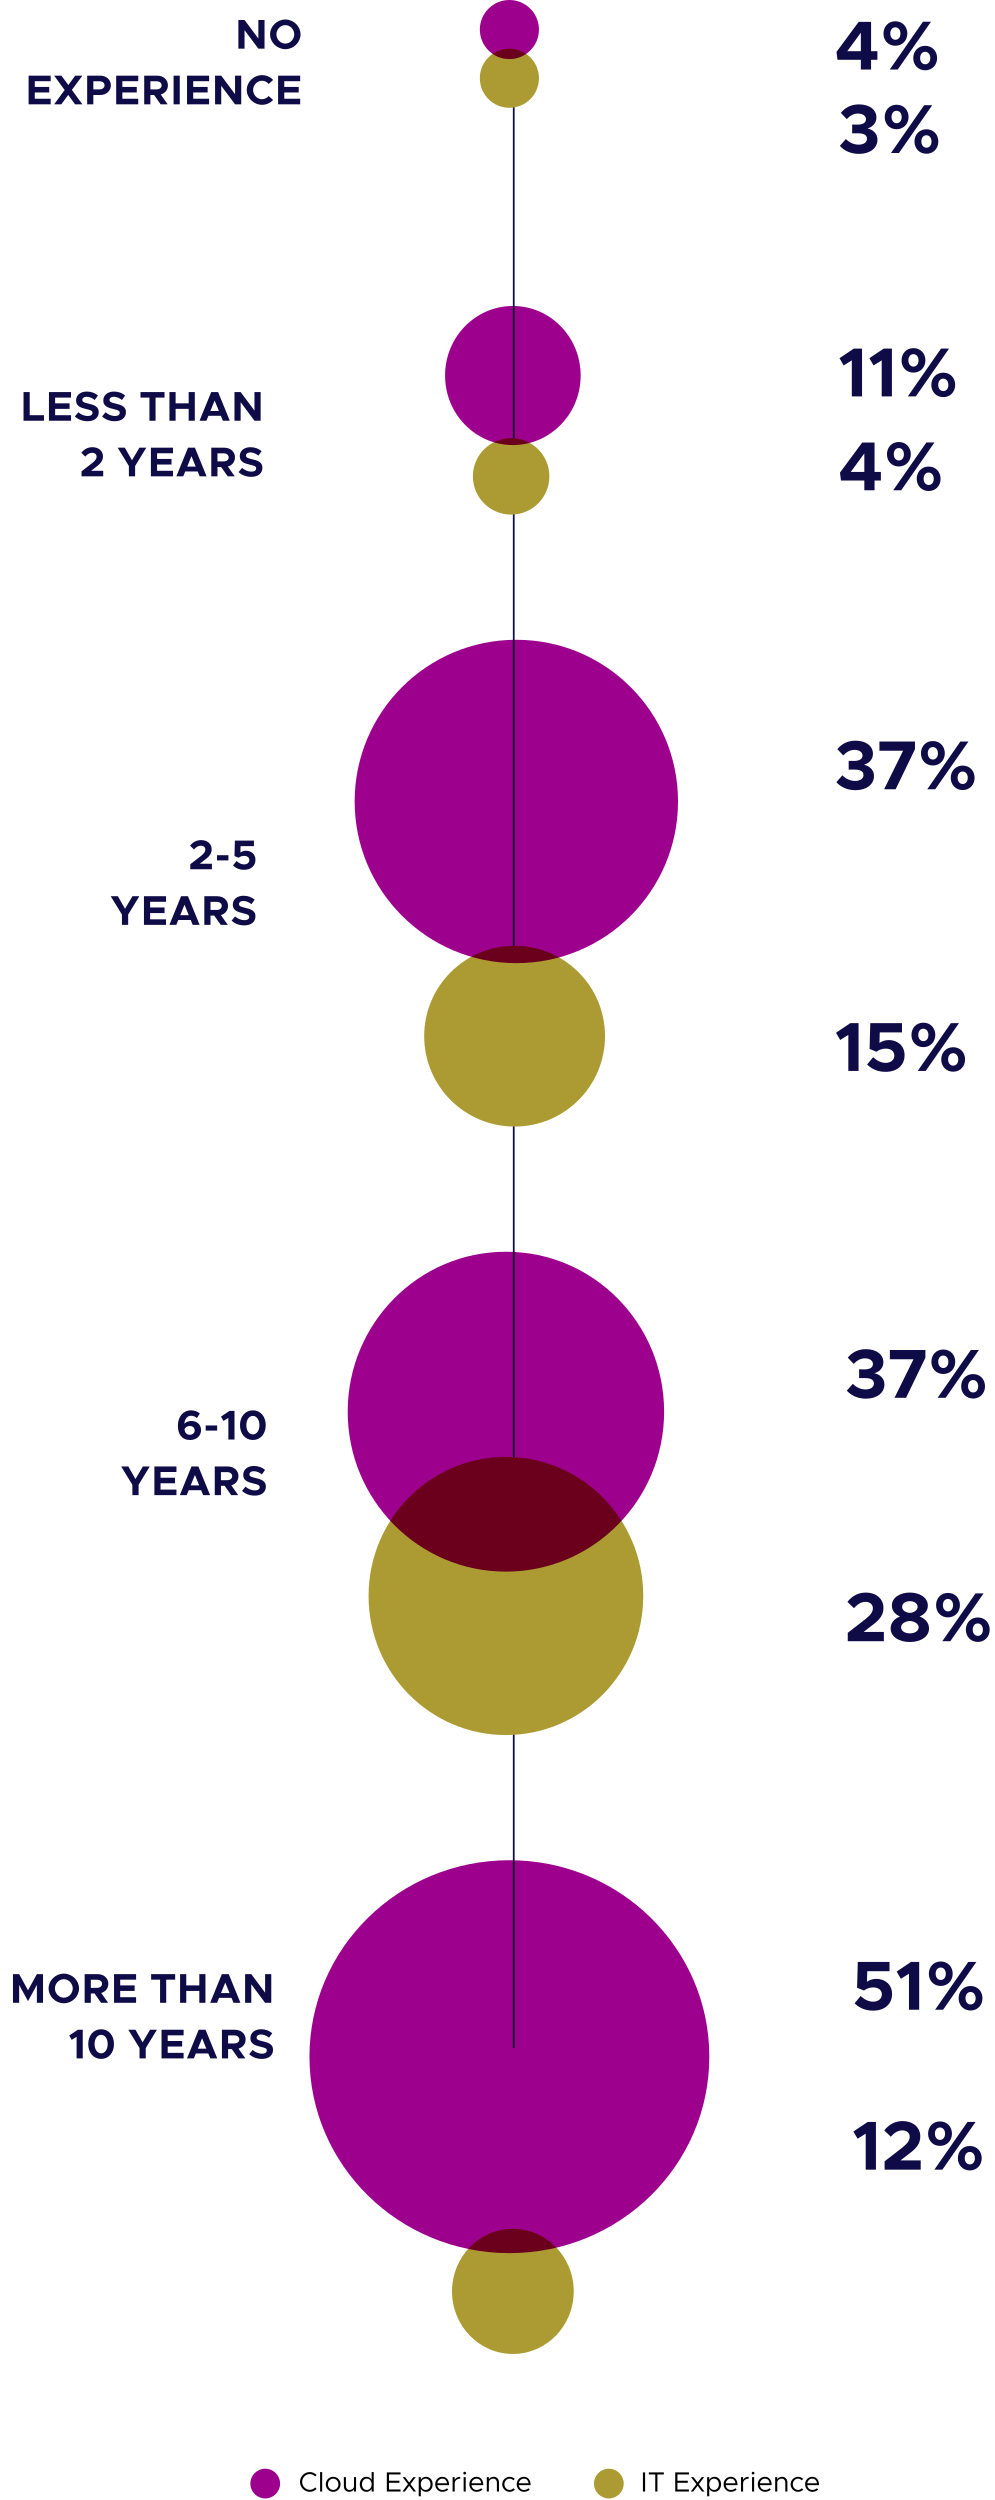
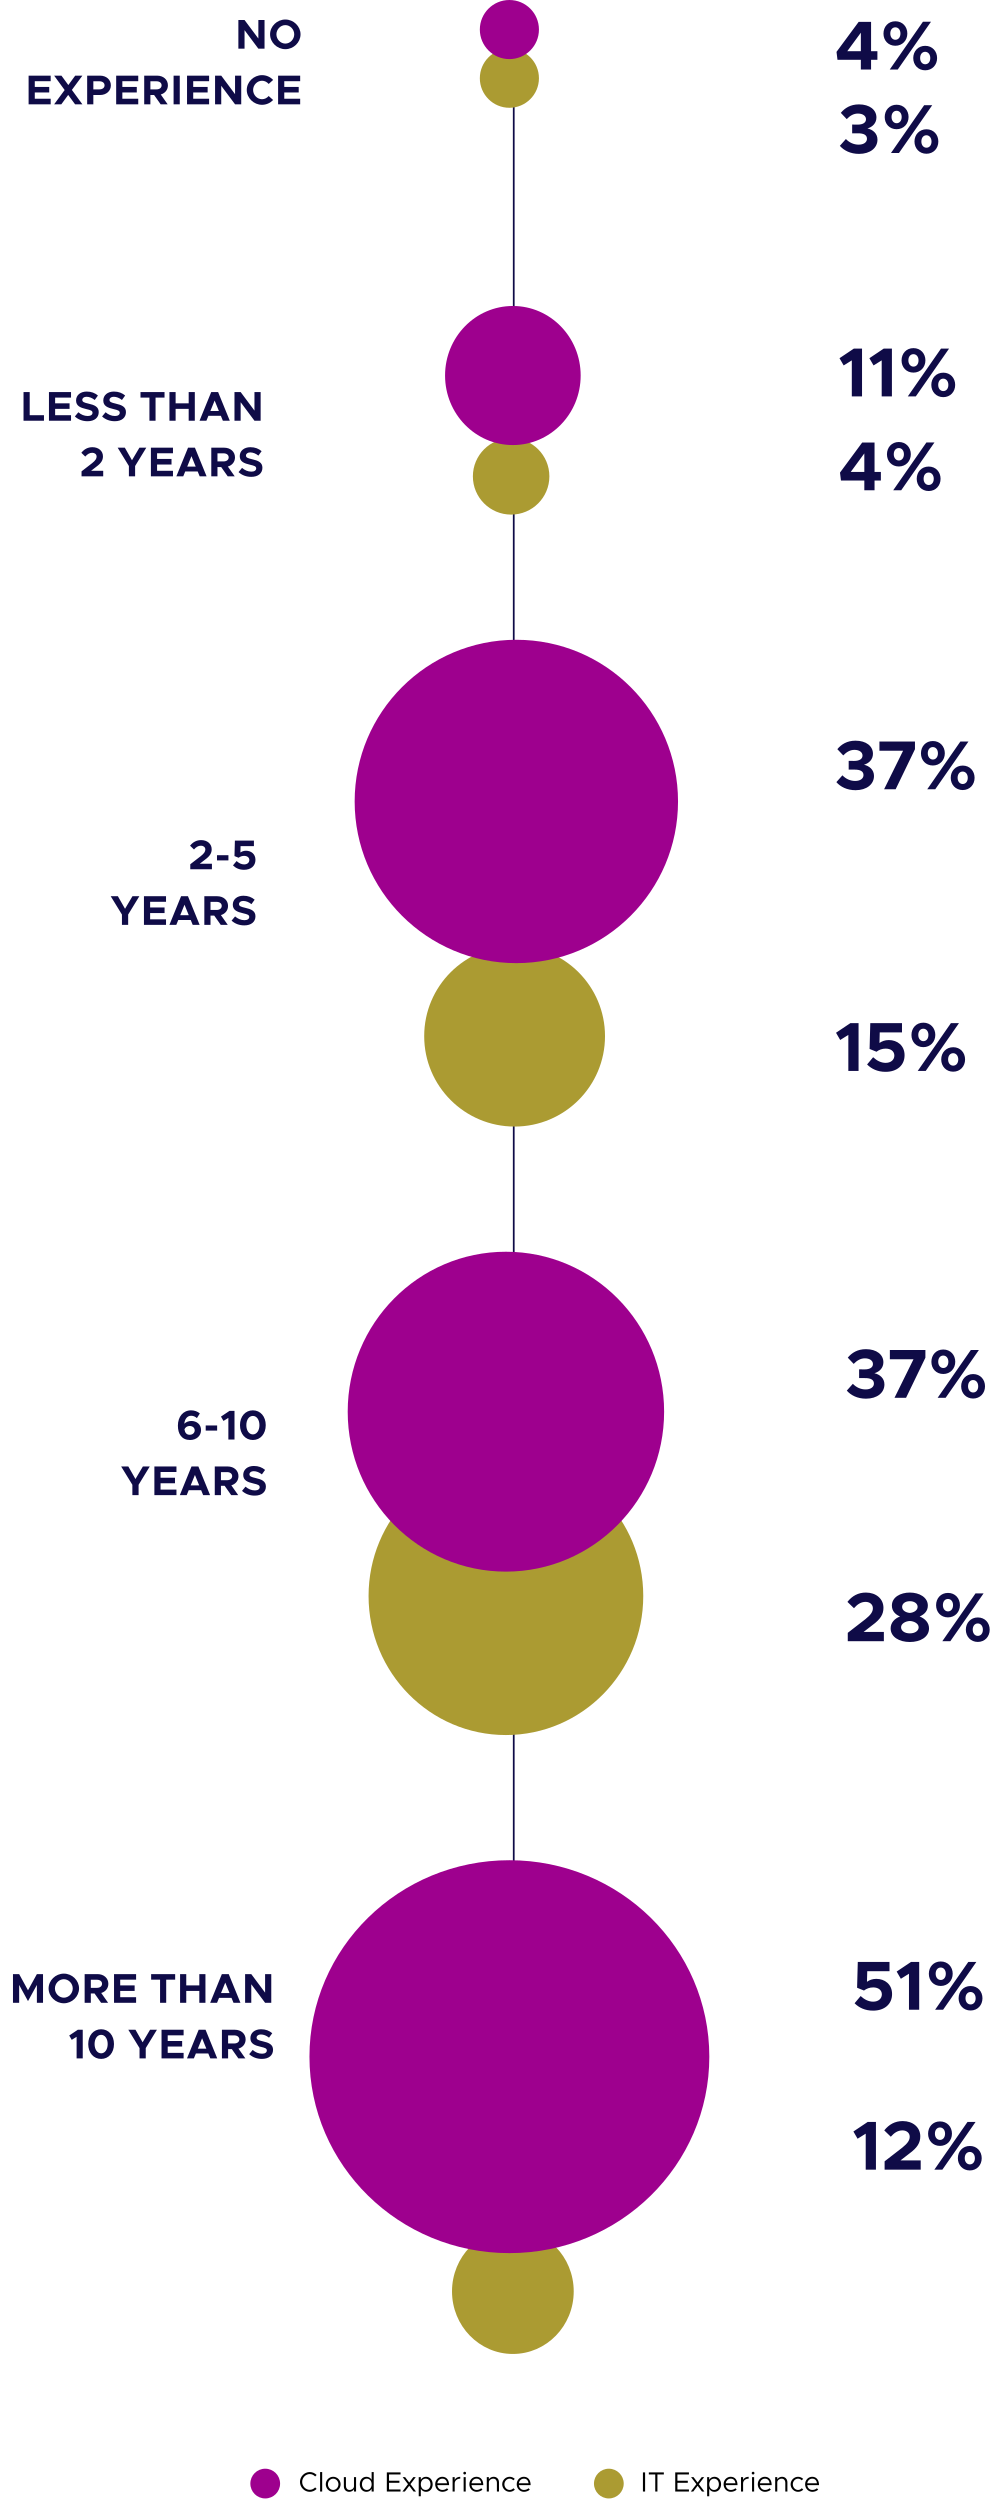
<svg xmlns="http://www.w3.org/2000/svg" width="286" height="719" viewBox="0 0 286 719" fill="none">
  <path d="M147.75 589L147.75 29" stroke="#0F0B47" stroke-width="0.5" />
  <path d="M89.088 716.651C87.568 716.651 86.272 715.347 86.272 713.803C86.272 712.259 87.568 710.963 89.088 710.963C89.848 710.963 90.552 711.283 91.064 711.803L90.64 712.235C90.24 711.811 89.688 711.539 89.088 711.539C87.904 711.539 86.904 712.579 86.904 713.803C86.904 715.035 87.904 716.075 89.088 716.075C89.688 716.075 90.24 715.803 90.64 715.379L91.064 715.811C90.552 716.323 89.848 716.651 89.088 716.651ZM92.059 716.555V710.963H92.659V716.555H92.059ZM95.828 716.651C94.651 716.651 93.692 715.675 93.692 714.483C93.692 713.291 94.651 712.323 95.828 712.323C96.996 712.323 97.956 713.291 97.956 714.483C97.956 715.675 96.996 716.651 95.828 716.651ZM95.828 716.115C96.651 716.115 97.332 715.379 97.332 714.483C97.332 713.587 96.651 712.859 95.828 712.859C94.996 712.859 94.316 713.587 94.316 714.483C94.316 715.379 94.996 716.115 95.828 716.115ZM101.805 712.419H102.405V716.555H101.805V715.899C101.565 716.339 101.037 716.651 100.445 716.651C99.525 716.651 98.893 716.003 98.893 715.051V712.419H99.493V714.971C99.493 715.651 99.917 716.115 100.525 716.115C101.229 716.115 101.805 715.635 101.805 715.051V712.419ZM106.882 710.963H107.482V716.555H106.882V715.779C106.57 716.323 106.042 716.651 105.378 716.651C104.29 716.651 103.474 715.755 103.474 714.483C103.474 713.219 104.29 712.323 105.378 712.323C106.042 712.323 106.57 712.651 106.882 713.195V710.963ZM105.49 716.115C106.306 716.115 106.882 715.435 106.882 714.483C106.882 713.531 106.306 712.859 105.49 712.859C104.682 712.859 104.106 713.531 104.106 714.483C104.106 715.435 104.682 716.115 105.49 716.115ZM115.195 711.651H111.883V713.459H114.867V714.051H111.883V715.963H115.195V716.555H111.251V711.059H115.195V711.651ZM119.637 716.555H118.933L117.693 714.907L116.445 716.555H115.741L117.341 714.443L115.805 712.419H116.509L117.693 713.979L118.869 712.419H119.573L118.045 714.443L119.637 716.555ZM122.53 712.323C123.618 712.323 124.434 713.219 124.434 714.483C124.434 715.755 123.618 716.651 122.53 716.651C121.866 716.651 121.338 716.323 121.026 715.779V717.931H120.426V712.419H121.026V713.195C121.338 712.651 121.866 712.323 122.53 712.323ZM122.418 716.115C123.226 716.115 123.802 715.435 123.802 714.483C123.802 713.531 123.226 712.859 122.418 712.859C121.602 712.859 121.026 713.531 121.026 714.483C121.026 715.435 121.602 716.115 122.418 716.115ZM127.249 716.115C127.737 716.115 128.297 715.899 128.553 715.619L128.921 716.011C128.561 716.403 127.833 716.651 127.257 716.651C126.153 716.651 125.161 715.747 125.161 714.475C125.161 713.243 126.089 712.323 127.201 712.323C128.449 712.323 129.161 713.267 129.161 714.715H125.777C125.865 715.523 126.433 716.115 127.249 716.115ZM127.225 712.859C126.489 712.859 125.897 713.379 125.785 714.179H128.569C128.489 713.435 128.049 712.859 127.225 712.859ZM130.769 713.227C131.017 712.675 131.609 712.323 132.369 712.323V712.859C131.433 712.859 130.769 713.435 130.769 714.243V716.555H130.169V712.419H130.769V713.227ZM133.645 711.667C133.421 711.667 133.245 711.483 133.245 711.267C133.245 711.059 133.421 710.875 133.645 710.875C133.861 710.875 134.037 711.059 134.037 711.267C134.037 711.483 133.861 711.667 133.645 711.667ZM133.341 716.555V712.419H133.941V716.555H133.341ZM137.077 716.115C137.565 716.115 138.125 715.899 138.381 715.619L138.749 716.011C138.389 716.403 137.661 716.651 137.085 716.651C135.981 716.651 134.989 715.747 134.989 714.475C134.989 713.243 135.917 712.323 137.029 712.323C138.277 712.323 138.989 713.267 138.989 714.715H135.605C135.693 715.523 136.261 716.115 137.077 716.115ZM137.053 712.859C136.317 712.859 135.725 713.379 135.613 714.179H138.397C138.317 713.435 137.877 712.859 137.053 712.859ZM141.957 712.323C142.877 712.323 143.509 712.971 143.509 713.923V716.555H142.909V714.003C142.909 713.323 142.485 712.859 141.877 712.859C141.173 712.859 140.597 713.339 140.597 713.923V716.555H139.997V712.419H140.597V713.075C140.837 712.635 141.365 712.323 141.957 712.323ZM146.577 716.651C145.417 716.651 144.433 715.659 144.433 714.483C144.433 713.307 145.417 712.323 146.577 712.323C147.137 712.323 147.657 712.555 148.049 712.931L147.633 713.339C147.361 713.043 146.985 712.859 146.577 712.859C145.753 712.859 145.065 713.603 145.065 714.483C145.065 715.371 145.753 716.115 146.577 716.115C146.993 716.115 147.377 715.923 147.657 715.611L148.073 716.019C147.681 716.411 147.153 716.651 146.577 716.651ZM150.694 716.115C151.182 716.115 151.742 715.899 151.998 715.619L152.366 716.011C152.006 716.403 151.278 716.651 150.702 716.651C149.598 716.651 148.606 715.747 148.606 714.475C148.606 713.243 149.534 712.323 150.646 712.323C151.894 712.323 152.606 713.267 152.606 714.715H149.222C149.31 715.523 149.878 716.115 150.694 716.115ZM150.67 712.859C149.934 712.859 149.342 713.379 149.23 714.179H152.014C151.934 713.435 151.494 712.859 150.67 712.859Z" fill="black" />
  <circle cx="76.277" cy="714.277" r="4.277" fill="#9E008E" />
  <path d="M184.907 716.555V711.059H185.531V716.555H184.907ZM188.45 716.555V711.651H186.602V711.059H190.922V711.651H189.074V716.555H188.45ZM198.14 711.651H194.828V713.459H197.812V714.051H194.828V715.963H198.14V716.555H194.196V711.059H198.14V711.651ZM202.582 716.555H201.878L200.638 714.907L199.39 716.555H198.686L200.286 714.443L198.75 712.419H199.454L200.638 713.979L201.814 712.419H202.518L200.99 714.443L202.582 716.555ZM205.476 712.323C206.564 712.323 207.38 713.219 207.38 714.483C207.38 715.755 206.564 716.651 205.476 716.651C204.812 716.651 204.284 716.323 203.972 715.779V717.931H203.372V712.419H203.972V713.195C204.284 712.651 204.812 712.323 205.476 712.323ZM205.364 716.115C206.172 716.115 206.748 715.435 206.748 714.483C206.748 713.531 206.172 712.859 205.364 712.859C204.548 712.859 203.972 713.531 203.972 714.483C203.972 715.435 204.548 716.115 205.364 716.115ZM210.194 716.115C210.682 716.115 211.242 715.899 211.498 715.619L211.866 716.011C211.506 716.403 210.778 716.651 210.202 716.651C209.098 716.651 208.106 715.747 208.106 714.475C208.106 713.243 209.034 712.323 210.146 712.323C211.394 712.323 212.106 713.267 212.106 714.715H208.722C208.81 715.523 209.378 716.115 210.194 716.115ZM210.17 712.859C209.434 712.859 208.842 713.379 208.73 714.179H211.514C211.434 713.435 210.994 712.859 210.17 712.859ZM213.714 713.227C213.962 712.675 214.554 712.323 215.314 712.323V712.859C214.378 712.859 213.714 713.435 213.714 714.243V716.555H213.114V712.419H213.714V713.227ZM216.59 711.667C216.366 711.667 216.19 711.483 216.19 711.267C216.19 711.059 216.366 710.875 216.59 710.875C216.806 710.875 216.982 711.059 216.982 711.267C216.982 711.483 216.806 711.667 216.59 711.667ZM216.286 716.555V712.419H216.886V716.555H216.286ZM220.022 716.115C220.51 716.115 221.07 715.899 221.326 715.619L221.694 716.011C221.334 716.403 220.606 716.651 220.03 716.651C218.926 716.651 217.934 715.747 217.934 714.475C217.934 713.243 218.862 712.323 219.974 712.323C221.222 712.323 221.934 713.267 221.934 714.715H218.55C218.638 715.523 219.206 716.115 220.022 716.115ZM219.998 712.859C219.262 712.859 218.67 713.379 218.558 714.179H221.342C221.262 713.435 220.822 712.859 219.998 712.859ZM224.902 712.323C225.822 712.323 226.454 712.971 226.454 713.923V716.555H225.854V714.003C225.854 713.323 225.43 712.859 224.822 712.859C224.118 712.859 223.542 713.339 223.542 713.923V716.555H222.942V712.419H223.542V713.075C223.782 712.635 224.31 712.323 224.902 712.323ZM229.523 716.651C228.363 716.651 227.379 715.659 227.379 714.483C227.379 713.307 228.363 712.323 229.523 712.323C230.083 712.323 230.603 712.555 230.995 712.931L230.579 713.339C230.307 713.043 229.931 712.859 229.523 712.859C228.699 712.859 228.011 713.603 228.011 714.483C228.011 715.371 228.699 716.115 229.523 716.115C229.939 716.115 230.323 715.923 230.603 715.611L231.019 716.019C230.627 716.411 230.099 716.651 229.523 716.651ZM233.639 716.115C234.127 716.115 234.687 715.899 234.943 715.619L235.311 716.011C234.951 716.403 234.223 716.651 233.647 716.651C232.543 716.651 231.551 715.747 231.551 714.475C231.551 713.243 232.479 712.323 233.591 712.323C234.839 712.323 235.551 713.267 235.551 714.715H232.167C232.255 715.523 232.823 716.115 233.639 716.115ZM233.615 712.859C232.879 712.859 232.287 713.379 232.175 714.179H234.959C234.879 713.435 234.439 712.859 233.615 712.859Z" fill="black" />
  <circle cx="175.102" cy="714.277" r="4.277" fill="#AB9B32" />
  <path d="M8.543 119.404V112.756H6.767V121H12.647V119.404H8.543ZM20.427 114.352V112.756H14.079V121H20.427V119.404H15.855V117.592H20.007V115.996H15.855V114.352H20.427ZM25.19 121.144C27.194 121.144 28.394 120.1 28.394 118.528C28.394 117.004 27.218 116.476 25.442 116.08C24.17 115.792 23.666 115.6 23.666 115C23.666 114.508 24.134 114.112 24.878 114.112C25.67 114.112 26.498 114.436 27.242 115.036L28.166 113.752C27.314 113.032 26.282 112.612 24.938 112.612C23.126 112.612 21.878 113.656 21.878 115.18C21.878 116.776 23.126 117.268 24.866 117.664C26.126 117.952 26.606 118.132 26.606 118.72C26.606 119.236 26.15 119.644 25.25 119.644C24.206 119.644 23.318 119.236 22.538 118.564L21.53 119.776C22.49 120.664 23.75 121.144 25.19 121.144ZM33.018 121.144C35.022 121.144 36.222 120.1 36.222 118.528C36.222 117.004 35.046 116.476 33.27 116.08C31.998 115.792 31.494 115.6 31.494 115C31.494 114.508 31.962 114.112 32.706 114.112C33.498 114.112 34.326 114.436 35.07 115.036L35.994 113.752C35.142 113.032 34.11 112.612 32.766 112.612C30.954 112.612 29.706 113.656 29.706 115.18C29.706 116.776 30.954 117.268 32.694 117.664C33.954 117.952 34.434 118.132 34.434 118.72C34.434 119.236 33.978 119.644 33.078 119.644C32.034 119.644 31.146 119.236 30.366 118.564L29.358 119.776C30.318 120.664 31.578 121.144 33.018 121.144ZM42.975 121H44.739V114.352H47.319V112.756H40.407V114.352H42.975V121ZM54.264 112.756V115.996H50.508V112.756H48.731V121H50.508V117.592H54.264V121H56.028V112.756H54.264ZM64.094 121H66.086L62.726 112.756H60.746L57.386 121H59.366L59.942 119.584H63.518L64.094 121ZM60.506 118.204L61.73 115.192L62.954 118.204H60.506ZM67.435 121H69.211V115.672L73.183 121H74.959V112.756H73.183V118.084L69.211 112.756H67.435V121ZM23.453 137H29.681V135.404H26.189L27.689 134.24C29.129 133.196 29.609 132.344 29.609 131.24C29.609 129.692 28.337 128.612 26.585 128.612C25.253 128.612 24.209 129.188 23.393 130.22L24.521 131.312C25.121 130.628 25.733 130.22 26.537 130.22C27.209 130.22 27.785 130.628 27.785 131.312C27.785 131.888 27.473 132.428 26.489 133.208L23.453 135.56V137ZM37.07 137H38.858V134.024L42.074 128.756H40.094L37.958 132.368L35.906 128.756H33.842L37.07 134.024V137ZM49.748 130.352V128.756H43.4V137H49.748V135.404H45.175V133.592H49.328V131.996H45.175V130.352H49.748ZM57.426 137H59.418L56.058 128.756H54.078L50.718 137H52.698L53.274 135.584H56.85L57.426 137ZM53.838 134.204L55.062 131.192L56.286 134.204H53.838ZM67.583 131.54C67.583 129.908 66.275 128.756 64.475 128.756H60.767V137H62.543V134.324H63.611L65.495 137H67.511L65.531 134.18C66.767 133.82 67.583 132.836 67.583 131.54ZM62.543 130.376H64.295C65.171 130.376 65.771 130.832 65.771 131.54C65.771 132.248 65.171 132.704 64.295 132.704H62.543V130.376ZM72.264 137.144C74.268 137.144 75.468 136.1 75.468 134.528C75.468 133.004 74.292 132.476 72.516 132.08C71.244 131.792 70.74 131.6 70.74 131C70.74 130.508 71.208 130.112 71.952 130.112C72.744 130.112 73.572 130.436 74.316 131.036L75.24 129.752C74.388 129.032 73.356 128.612 72.012 128.612C70.2 128.612 68.952 129.656 68.952 131.18C68.952 132.776 70.2 133.268 71.94 133.664C73.2 133.952 73.68 134.132 73.68 134.72C73.68 135.236 73.224 135.644 72.324 135.644C71.28 135.644 70.392 135.236 69.612 134.564L68.604 135.776C69.564 136.664 70.824 137.144 72.264 137.144Z" fill="#0F0B47" />
  <ellipse cx="147" cy="137" rx="11" ry="11" transform="rotate(90 147 137)" fill="#AB9B32" />
-   <ellipse cx="147.5" cy="108" rx="20" ry="19.5" transform="rotate(90 147.5 108)" fill="#9E008E" style="mix-blend-mode:multiply" />
+   <ellipse cx="147.5" cy="108" rx="20" ry="19.5" transform="rotate(90 147.5 108)" fill="#9E008E" />
  <path d="M244.98 114V103.64L242.64 105.1L241.44 103.02L245.56 100.26H247.92V114H244.98ZM253.574 114V103.64L251.234 105.1L250.034 103.02L254.154 100.26H256.514V114H253.574ZM262.708 107.16C260.648 107.16 259.288 105.62 259.288 103.66C259.288 101.68 260.648 100.12 262.708 100.12C264.788 100.12 266.148 101.7 266.148 103.64C266.148 105.62 264.728 107.16 262.708 107.16ZM261.088 114L270.628 100.26H272.948L263.388 114H261.088ZM262.708 105.44C263.548 105.44 264.168 104.74 264.168 103.64C264.168 102.58 263.548 101.86 262.708 101.86C261.848 101.86 261.248 102.56 261.248 103.64C261.248 104.72 261.888 105.44 262.708 105.44ZM271.288 114.22C269.248 114.22 267.848 112.66 267.848 110.7C267.848 108.74 269.248 107.18 271.288 107.18C273.368 107.18 274.708 108.76 274.708 110.7C274.708 112.68 273.308 114.22 271.288 114.22ZM271.288 112.48C272.148 112.48 272.748 111.78 272.748 110.7C272.748 109.62 272.108 108.9 271.288 108.9C270.428 108.9 269.828 109.6 269.828 110.7C269.828 111.76 270.448 112.48 271.288 112.48Z" fill="#0F0B47" />
  <path d="M248.58 141V138.2H241.86L241.58 135.92L247.96 127.28H251.52V135.72H253.34V138.2H251.52V141H248.58ZM244.68 135.72H248.58V130.4L244.68 135.72ZM258.508 134.16C256.448 134.16 255.088 132.62 255.088 130.66C255.088 128.68 256.448 127.12 258.508 127.12C260.588 127.12 261.948 128.7 261.948 130.64C261.948 132.62 260.528 134.16 258.508 134.16ZM256.888 141L266.428 127.26H268.748L259.188 141H256.888ZM258.508 132.44C259.348 132.44 259.968 131.74 259.968 130.64C259.968 129.58 259.348 128.86 258.508 128.86C257.648 128.86 257.048 129.56 257.048 130.64C257.048 131.72 257.688 132.44 258.508 132.44ZM267.088 141.22C265.048 141.22 263.648 139.66 263.648 137.7C263.648 135.74 265.048 134.18 267.088 134.18C269.168 134.18 270.508 135.76 270.508 137.7C270.508 139.68 269.108 141.22 267.088 141.22ZM267.088 139.48C267.948 139.48 268.548 138.78 268.548 137.7C268.548 136.62 267.908 135.9 267.088 135.9C266.228 135.9 265.628 136.6 265.628 137.7C265.628 138.76 266.248 139.48 267.088 139.48Z" fill="#0F0B47" />
  <path d="M68.556 14V5.756H70.332L74.304 11.084V5.756H76.08V14H74.304L70.332 8.672V14H68.556ZM82.065 14.144C79.689 14.144 77.673 12.188 77.673 9.872C77.673 7.556 79.689 5.612 82.065 5.612C84.441 5.612 86.433 7.556 86.433 9.872C86.433 12.188 84.441 14.144 82.065 14.144ZM82.065 12.536C83.445 12.536 84.621 11.312 84.621 9.872C84.621 8.444 83.445 7.22 82.065 7.22C80.673 7.22 79.497 8.444 79.497 9.872C79.497 11.312 80.673 12.536 82.065 12.536ZM14.576 23.352H10.004V24.996H14.156V26.592H10.004V28.404H14.576V30H8.228V21.756H14.576V23.352ZM23.694 21.756L20.67 25.86L23.694 30H21.594L19.614 27.3L17.634 30H15.57L18.594 25.896L15.57 21.756H17.67L19.65 24.456L21.63 21.756H23.694ZM25.067 30V21.756H28.775C30.575 21.756 31.883 22.908 31.883 24.54C31.883 26.172 30.575 27.324 28.775 27.324H26.843V30H25.067ZM26.843 25.704H28.595C29.471 25.704 30.071 25.248 30.071 24.54C30.071 23.832 29.471 23.376 28.595 23.376H26.843V25.704ZM39.759 23.352H35.187V24.996H39.339V26.592H35.187V28.404H39.759V30H33.411V21.756H39.759V23.352ZM48.29 24.54C48.29 25.836 47.474 26.82 46.238 27.18L48.218 30H46.202L44.318 27.324H43.25V30H41.474V21.756H45.182C46.982 21.756 48.29 22.908 48.29 24.54ZM43.25 23.376V25.704H45.002C45.878 25.704 46.478 25.248 46.478 24.54C46.478 23.832 45.878 23.376 45.002 23.376H43.25ZM49.923 30V21.756H51.699V30H49.923ZM60.138 23.352H55.566V24.996H59.718V26.592H55.566V28.404H60.138V30H53.79V21.756H60.138V23.352ZM61.853 30V21.756H63.629L67.601 27.084V21.756H69.377V30H67.601L63.629 24.672V30H61.853ZM75.362 30.144C72.986 30.144 70.97 28.188 70.97 25.872C70.97 23.556 72.986 21.612 75.362 21.612C76.61 21.612 77.75 22.14 78.554 22.992L77.27 24.144C76.802 23.592 76.106 23.22 75.362 23.22C73.97 23.22 72.794 24.444 72.794 25.872C72.794 27.312 73.97 28.536 75.362 28.536C76.118 28.536 76.802 28.164 77.27 27.612L78.554 28.764C77.75 29.604 76.61 30.144 75.362 30.144ZM86.329 23.352H81.757V24.996H85.909V26.592H81.757V28.404H86.329V30H79.981V21.756H86.329V23.352Z" fill="#0F0B47" />
  <circle cx="146.5" cy="22.5" r="8.5" transform="rotate(90 146.5 22.5)" fill="#AB9B32" />
-   <ellipse cx="146.5" cy="8.5" rx="8.5" ry="8.5" transform="rotate(90 146.5 8.5)" fill="#9E008E" style="mix-blend-mode:multiply" />
+   <ellipse cx="146.5" cy="8.5" rx="8.5" ry="8.5" transform="rotate(90 146.5 8.5)" fill="#9E008E" />
  <path d="M247.58 20V17.2H240.86L240.58 14.92L246.96 6.28H250.52V14.72H252.34V17.2H250.52V20H247.58ZM243.68 14.72H247.58V9.4L243.68 14.72ZM257.508 13.16C255.448 13.16 254.088 11.62 254.088 9.66C254.088 7.68 255.448 6.12 257.508 6.12C259.588 6.12 260.948 7.7 260.948 9.64C260.948 11.62 259.528 13.16 257.508 13.16ZM255.888 20L265.428 6.26H267.748L258.188 20H255.888ZM257.508 11.44C258.348 11.44 258.968 10.74 258.968 9.64C258.968 8.58 258.348 7.86 257.508 7.86C256.648 7.86 256.048 8.56 256.048 9.64C256.048 10.72 256.688 11.44 257.508 11.44ZM266.088 20.22C264.048 20.22 262.648 18.66 262.648 16.7C262.648 14.74 264.048 13.18 266.088 13.18C268.168 13.18 269.508 14.76 269.508 16.7C269.508 18.68 268.108 20.22 266.088 20.22ZM266.088 18.48C266.948 18.48 267.548 17.78 267.548 16.7C267.548 15.62 266.908 14.9 266.088 14.9C265.228 14.9 264.628 15.6 264.628 16.7C264.628 17.76 265.248 18.48 266.088 18.48Z" fill="#0F0B47" />
  <path d="M247.06 44.26C244.6 44.26 242.7 43.28 241.54 41.94L243.28 39.98C244.26 41.02 245.56 41.6 246.94 41.6C248.44 41.6 249.34 40.9 249.34 39.92C249.34 38.86 248.5 38.32 246.66 38.34H245.08V35.82L246.66 35.84C248.16 35.84 249.06 35.28 249.06 34.3C249.06 33.3 248.1 32.66 246.74 32.66C245.46 32.66 244.44 33.3 243.52 34.26L241.82 32.46C242.96 31.08 244.6 30.02 247.04 30.02C250.12 30.02 252.06 31.6 252.06 33.78C252.06 35.36 251 36.5 249.48 36.94C250.98 37.28 252.36 38.34 252.36 40.16C252.36 42.54 250.28 44.26 247.06 44.26ZM257.864 37.16C255.804 37.16 254.444 35.62 254.444 33.66C254.444 31.68 255.804 30.12 257.864 30.12C259.944 30.12 261.304 31.7 261.304 33.64C261.304 35.62 259.884 37.16 257.864 37.16ZM256.244 44L265.784 30.26H268.104L258.544 44H256.244ZM257.864 35.44C258.704 35.44 259.324 34.74 259.324 33.64C259.324 32.58 258.704 31.86 257.864 31.86C257.004 31.86 256.404 32.56 256.404 33.64C256.404 34.72 257.044 35.44 257.864 35.44ZM266.444 44.22C264.404 44.22 263.004 42.66 263.004 40.7C263.004 38.74 264.404 37.18 266.444 37.18C268.524 37.18 269.864 38.76 269.864 40.7C269.864 42.68 268.464 44.22 266.444 44.22ZM266.444 42.48C267.304 42.48 267.904 41.78 267.904 40.7C267.904 39.62 267.264 38.9 266.444 38.9C265.584 38.9 264.984 39.6 264.984 40.7C264.984 41.76 265.604 42.48 266.444 42.48Z" fill="#0F0B47" />
  <path d="M54.722 250H60.95V248.404H57.459L58.959 247.24C60.398 246.196 60.879 245.344 60.879 244.24C60.879 242.692 59.606 241.612 57.855 241.612C56.523 241.612 55.478 242.188 54.663 243.22L55.791 244.312C56.391 243.628 57.002 243.22 57.806 243.22C58.478 243.22 59.054 243.628 59.054 244.312C59.054 244.888 58.742 245.428 57.758 246.208L54.722 248.56V250ZM62.406 247.444H65.694V245.956H62.406V247.444ZM70.195 250.156C72.163 250.156 73.471 249.04 73.471 247.288C73.471 245.608 72.211 244.672 70.747 244.672C70.075 244.672 69.547 244.888 69.139 245.176L69.187 243.352H73.027V241.756H67.555L67.435 246.208L68.623 246.688C69.067 246.352 69.595 246.148 70.219 246.148C71.119 246.148 71.707 246.628 71.707 247.348C71.707 248.056 71.143 248.608 70.207 248.608C69.415 248.608 68.671 248.224 68.047 247.636L67.003 248.884C67.771 249.652 68.815 250.156 70.195 250.156ZM35.07 266H36.858V263.024L40.074 257.756H38.094L35.958 261.368L33.906 257.756H31.842L35.07 263.024V266ZM47.748 259.352V257.756H41.4V266H47.748V264.404H43.175V262.592H47.328V260.996H43.175V259.352H47.748ZM55.426 266H57.418L54.058 257.756H52.078L48.718 266H50.698L51.274 264.584H54.85L55.426 266ZM51.838 263.204L53.062 260.192L54.286 263.204H51.838ZM65.583 260.54C65.583 258.908 64.275 257.756 62.475 257.756H58.767V266H60.543V263.324H61.611L63.495 266H65.511L63.531 263.18C64.767 262.82 65.583 261.836 65.583 260.54ZM60.543 259.376H62.295C63.171 259.376 63.771 259.832 63.771 260.54C63.771 261.248 63.171 261.704 62.295 261.704H60.543V259.376ZM70.264 266.144C72.268 266.144 73.468 265.1 73.468 263.528C73.468 262.004 72.292 261.476 70.516 261.08C69.244 260.792 68.74 260.6 68.74 260C68.74 259.508 69.208 259.112 69.952 259.112C70.744 259.112 71.572 259.436 72.316 260.036L73.24 258.752C72.388 258.032 71.356 257.612 70.012 257.612C68.2 257.612 66.952 258.656 66.952 260.18C66.952 261.776 68.2 262.268 69.94 262.664C71.2 262.952 71.68 263.132 71.68 263.72C71.68 264.236 71.224 264.644 70.324 264.644C69.28 264.644 68.392 264.236 67.612 263.564L66.604 264.776C67.564 265.664 68.824 266.144 70.264 266.144Z" fill="#0F0B47" />
  <ellipse cx="148" cy="298" rx="26" ry="26" transform="rotate(90 148 298)" fill="#AB9B32" />
-   <ellipse cx="148.5" cy="230.5" rx="46.5" ry="46.5" transform="rotate(90 148.5 230.5)" fill="#9E008E" style="mix-blend-mode:multiply" />
+   <ellipse cx="148.5" cy="230.5" rx="46.5" ry="46.5" transform="rotate(90 148.5 230.5)" fill="#9E008E" />
  <path d="M246.06 227.26C243.6 227.26 241.7 226.28 240.54 224.94L242.28 222.98C243.26 224.02 244.56 224.6 245.94 224.6C247.44 224.6 248.34 223.9 248.34 222.92C248.34 221.86 247.5 221.32 245.66 221.34H244.08V218.82L245.66 218.84C247.16 218.84 248.06 218.28 248.06 217.3C248.06 216.3 247.1 215.66 245.74 215.66C244.46 215.66 243.44 216.3 242.52 217.26L240.82 215.46C241.96 214.08 243.6 213.02 246.04 213.02C249.12 213.02 251.06 214.6 251.06 216.78C251.06 218.36 250 219.5 248.48 219.94C249.98 220.28 251.36 221.34 251.36 223.16C251.36 225.54 249.28 227.26 246.06 227.26ZM254.264 227L259.724 215.92H252.924V213.26H263.144V215.48L257.584 227H254.264ZM268.29 220.16C266.23 220.16 264.87 218.62 264.87 216.66C264.87 214.68 266.23 213.12 268.29 213.12C270.37 213.12 271.73 214.7 271.73 216.64C271.73 218.62 270.31 220.16 268.29 220.16ZM266.67 227L276.21 213.26H278.53L268.97 227H266.67ZM268.29 218.44C269.13 218.44 269.75 217.74 269.75 216.64C269.75 215.58 269.13 214.86 268.29 214.86C267.43 214.86 266.83 215.56 266.83 216.64C266.83 217.72 267.47 218.44 268.29 218.44ZM276.87 227.22C274.83 227.22 273.43 225.66 273.43 223.7C273.43 221.74 274.83 220.18 276.87 220.18C278.95 220.18 280.29 221.76 280.29 223.7C280.29 225.68 278.89 227.22 276.87 227.22ZM276.87 225.48C277.73 225.48 278.33 224.78 278.33 223.7C278.33 222.62 277.69 221.9 276.87 221.9C276.01 221.9 275.41 222.6 275.41 223.7C275.41 224.76 276.03 225.48 276.87 225.48Z" fill="#0F0B47" />
  <path d="M243.98 308V297.64L241.64 299.1L240.44 297.02L244.56 294.26H246.92V308H243.98ZM254.694 308.26C252.394 308.26 250.654 307.42 249.374 306.14L251.114 304.06C252.154 305.04 253.394 305.68 254.714 305.68C256.274 305.68 257.214 304.76 257.214 303.58C257.214 302.38 256.234 301.58 254.734 301.58C253.694 301.58 252.814 301.92 252.074 302.48L250.094 301.68L250.294 294.26H259.414V296.92H253.014L252.934 299.96C253.614 299.48 254.494 299.12 255.614 299.12C258.054 299.12 260.154 300.68 260.154 303.48C260.154 306.4 257.974 308.26 254.694 308.26ZM265.555 301.16C263.495 301.16 262.135 299.62 262.135 297.66C262.135 295.68 263.495 294.12 265.555 294.12C267.635 294.12 268.995 295.7 268.995 297.64C268.995 299.62 267.575 301.16 265.555 301.16ZM263.935 308L273.475 294.26H275.795L266.235 308H263.935ZM265.555 299.44C266.395 299.44 267.015 298.74 267.015 297.64C267.015 296.58 266.395 295.86 265.555 295.86C264.695 295.86 264.095 296.56 264.095 297.64C264.095 298.72 264.735 299.44 265.555 299.44ZM274.135 308.22C272.095 308.22 270.695 306.66 270.695 304.7C270.695 302.74 272.095 301.18 274.135 301.18C276.215 301.18 277.555 302.76 277.555 304.7C277.555 306.68 276.155 308.22 274.135 308.22ZM274.135 306.48C274.995 306.48 275.595 305.78 275.595 304.7C275.595 303.62 274.955 302.9 274.135 302.9C273.275 302.9 272.675 303.6 272.675 304.7C272.675 305.76 273.295 306.48 274.135 306.48Z" fill="#0F0B47" />
  <ellipse cx="145.5" cy="459" rx="40" ry="39.5" transform="rotate(90 145.5 459)" fill="#AB9B32" />
-   <ellipse cx="145.5" cy="406" rx="46" ry="45.5" transform="rotate(90 145.5 406)" fill="#9E008E" style="mix-blend-mode:multiply" />
+   <ellipse cx="145.5" cy="406" rx="46" ry="45.5" transform="rotate(90 145.5 406)" fill="#9E008E" />
  <path d="M249.06 402.26C246.6 402.26 244.7 401.28 243.54 399.94L245.28 397.98C246.26 399.02 247.56 399.6 248.94 399.6C250.44 399.6 251.34 398.9 251.34 397.92C251.34 396.86 250.5 396.32 248.66 396.34H247.08V393.82L248.66 393.84C250.16 393.84 251.06 393.28 251.06 392.3C251.06 391.3 250.1 390.66 248.74 390.66C247.46 390.66 246.44 391.3 245.52 392.26L243.82 390.46C244.96 389.08 246.6 388.02 249.04 388.02C252.12 388.02 254.06 389.6 254.06 391.78C254.06 393.36 253 394.5 251.48 394.94C252.98 395.28 254.36 396.34 254.36 398.16C254.36 400.54 252.28 402.26 249.06 402.26ZM257.264 402L262.724 390.92H255.924V388.26H266.144V390.48L260.584 402H257.264ZM271.29 395.16C269.23 395.16 267.87 393.62 267.87 391.66C267.87 389.68 269.23 388.12 271.29 388.12C273.37 388.12 274.73 389.7 274.73 391.64C274.73 393.62 273.31 395.16 271.29 395.16ZM269.67 402L279.21 388.26H281.53L271.97 402H269.67ZM271.29 393.44C272.13 393.44 272.75 392.74 272.75 391.64C272.75 390.58 272.13 389.86 271.29 389.86C270.43 389.86 269.83 390.56 269.83 391.64C269.83 392.72 270.47 393.44 271.29 393.44ZM279.87 402.22C277.83 402.22 276.43 400.66 276.43 398.7C276.43 396.74 277.83 395.18 279.87 395.18C281.95 395.18 283.29 396.76 283.29 398.7C283.29 400.68 281.89 402.22 279.87 402.22ZM279.87 400.48C280.73 400.48 281.33 399.78 281.33 398.7C281.33 397.62 280.69 396.9 279.87 396.9C279.01 396.9 278.41 397.6 278.41 398.7C278.41 399.76 279.03 400.48 279.87 400.48Z" fill="#0F0B47" />
  <path d="M243.82 472V469.6L248.88 465.68C250.52 464.38 251.04 463.48 251.04 462.52C251.04 461.38 250.08 460.7 248.96 460.7C247.62 460.7 246.6 461.38 245.6 462.52L243.72 460.7C245.08 458.98 246.82 458.02 249.04 458.02C251.96 458.02 254.08 459.82 254.08 462.4C254.08 464.24 253.28 465.66 250.88 467.4L248.38 469.34H254.2V472H243.82ZM261.667 472.24C258.627 472.24 256.147 470.8 256.147 468.32C256.147 466.7 257.267 465.5 258.847 464.9C257.487 464.32 256.507 463.32 256.507 461.76C256.507 459.34 258.987 458.02 261.667 458.02C264.407 458.02 266.847 459.4 266.847 461.76C266.847 463.3 265.867 464.3 264.487 464.9C266.107 465.54 267.187 466.74 267.187 468.32C267.187 470.82 264.687 472.24 261.667 472.24ZM261.667 463.88C262.747 463.8 263.907 463.16 263.907 462.14C263.907 461.2 262.987 460.5 261.667 460.5C260.347 460.5 259.447 461.2 259.447 462.14C259.447 463.2 260.587 463.8 261.667 463.88ZM261.667 469.76C263.127 469.76 264.207 469.04 264.207 468C264.207 466.92 262.847 466.24 261.667 466.2C260.487 466.24 259.147 466.92 259.147 468C259.147 469.04 260.207 469.76 261.667 469.76ZM272.637 465.16C270.577 465.16 269.217 463.62 269.217 461.66C269.217 459.68 270.577 458.12 272.637 458.12C274.717 458.12 276.077 459.7 276.077 461.64C276.077 463.62 274.657 465.16 272.637 465.16ZM271.017 472L280.557 458.26H282.877L273.317 472H271.017ZM272.637 463.44C273.477 463.44 274.097 462.74 274.097 461.64C274.097 460.58 273.477 459.86 272.637 459.86C271.777 459.86 271.177 460.56 271.177 461.64C271.177 462.72 271.817 463.44 272.637 463.44ZM281.217 472.22C279.177 472.22 277.777 470.66 277.777 468.7C277.777 466.74 279.177 465.18 281.217 465.18C283.297 465.18 284.637 466.76 284.637 468.7C284.637 470.68 283.237 472.22 281.217 472.22ZM281.217 470.48C282.077 470.48 282.677 469.78 282.677 468.7C282.677 467.62 282.037 466.9 281.217 466.9C280.357 466.9 279.757 467.6 279.757 468.7C279.757 469.76 280.377 470.48 281.217 470.48Z" fill="#0F0B47" />
  <path d="M55.038 408.672C54.258 408.672 53.502 408.972 52.998 409.464C53.154 408.072 53.874 407.172 54.955 407.172C55.651 407.172 56.13 407.424 56.635 407.844L57.474 406.5C56.803 405.96 55.974 405.612 54.955 405.612C52.663 405.612 51.163 407.448 51.163 410.016C51.163 412.416 52.267 414.144 54.666 414.144C56.467 414.144 57.822 412.98 57.822 411.288C57.822 409.656 56.562 408.672 55.038 408.672ZM54.571 412.644C53.647 412.644 53.203 412.08 53.047 411.072C53.298 410.484 53.85 410.112 54.523 410.112C55.327 410.112 55.998 410.58 55.998 411.372C55.998 412.032 55.447 412.644 54.571 412.644ZM59.16 411.444H62.448V409.956H59.16V411.444ZM65.677 414H67.441V405.756H66.025L63.553 407.412L64.273 408.66L65.677 407.784V414ZM72.729 414.144C74.901 414.144 76.425 412.38 76.425 409.872C76.425 407.376 74.901 405.612 72.729 405.612C70.557 405.612 69.021 407.376 69.021 409.872C69.021 412.38 70.557 414.144 72.729 414.144ZM72.729 412.536C71.625 412.536 70.845 411.42 70.845 409.872C70.845 408.324 71.625 407.22 72.729 407.22C73.833 407.22 74.613 408.324 74.613 409.872C74.613 411.42 73.833 412.536 72.729 412.536ZM38.07 430H39.858V427.024L43.074 421.756H41.094L38.958 425.368L36.906 421.756H34.842L38.07 427.024V430ZM50.748 423.352V421.756H44.4V430H50.748V428.404H46.175V426.592H50.328V424.996H46.175V423.352H50.748ZM58.426 430H60.418L57.058 421.756H55.078L51.718 430H53.698L54.274 428.584H57.85L58.426 430ZM54.838 427.204L56.062 424.192L57.286 427.204H54.838ZM68.583 424.54C68.583 422.908 67.275 421.756 65.475 421.756H61.767V430H63.543V427.324H64.611L66.495 430H68.511L66.531 427.18C67.767 426.82 68.583 425.836 68.583 424.54ZM63.543 423.376H65.295C66.171 423.376 66.771 423.832 66.771 424.54C66.771 425.248 66.171 425.704 65.295 425.704H63.543V423.376ZM73.264 430.144C75.268 430.144 76.468 429.1 76.468 427.528C76.468 426.004 75.292 425.476 73.516 425.08C72.244 424.792 71.74 424.6 71.74 424C71.74 423.508 72.208 423.112 72.952 423.112C73.744 423.112 74.572 423.436 75.316 424.036L76.24 422.752C75.388 422.032 74.356 421.612 73.012 421.612C71.2 421.612 69.952 422.656 69.952 424.18C69.952 425.776 71.2 426.268 72.94 426.664C74.2 426.952 74.68 427.132 74.68 427.72C74.68 428.236 74.224 428.644 73.324 428.644C72.28 428.644 71.392 428.236 70.612 427.564L69.604 428.776C70.564 429.664 71.824 430.144 73.264 430.144Z" fill="#0F0B47" />
  <path d="M3.732 576H5.508V570.864L8.052 575.52L10.608 570.864V576H12.372V567.756H10.608L8.052 572.412L5.508 567.756H3.732V576ZM18.366 576.144C20.742 576.144 22.734 574.188 22.734 571.872C22.734 569.556 20.742 567.612 18.366 567.612C15.99 567.612 13.974 569.556 13.974 571.872C13.974 574.188 15.99 576.144 18.366 576.144ZM18.366 574.536C16.974 574.536 15.798 573.312 15.798 571.872C15.798 570.444 16.974 569.22 18.366 569.22C19.746 569.22 20.922 570.444 20.922 571.872C20.922 573.312 19.746 574.536 18.366 574.536ZM31.161 570.54C31.161 568.908 29.853 567.756 28.053 567.756H24.345V576H26.121V573.324H27.189L29.073 576H31.089L29.109 573.18C30.345 572.82 31.161 571.836 31.161 570.54ZM26.121 569.376H27.873C28.749 569.376 29.349 569.832 29.349 570.54C29.349 571.248 28.749 571.704 27.873 571.704H26.121V569.376ZM39.142 569.352V567.756H32.794V576H39.142V574.404H34.57V572.592H38.722V570.996H34.57V569.352H39.142ZM46.034 576H47.798V569.352H50.378V567.756H43.466V569.352H46.034V576ZM57.322 567.756V570.996H53.566V567.756H51.79V576H53.566V572.592H57.322V576H59.086V567.756H57.322ZM67.153 576H69.145L65.785 567.756H63.805L60.445 576H62.425L63.001 574.584H66.577L67.153 576ZM63.565 573.204L64.789 570.192L66.013 573.204H63.565ZM70.493 576H72.269V570.672L76.241 576H78.017V567.756H76.241V573.084L72.269 567.756H70.493V576ZM22.033 592H23.797V583.756H22.381L19.909 585.412L20.629 586.66L22.033 585.784V592ZM29.085 592.144C31.257 592.144 32.781 590.38 32.781 587.872C32.781 585.376 31.257 583.612 29.085 583.612C26.913 583.612 25.377 585.376 25.377 587.872C25.377 590.38 26.913 592.144 29.085 592.144ZM29.085 590.536C27.981 590.536 27.201 589.42 27.201 587.872C27.201 586.324 27.981 585.22 29.085 585.22C30.189 585.22 30.969 586.324 30.969 587.872C30.969 589.42 30.189 590.536 29.085 590.536ZM40.129 592H41.917V589.024L45.133 583.756H43.153L41.017 587.368L38.965 583.756H36.901L40.129 589.024V592ZM52.806 585.352V583.756H46.458V592H52.806V590.404H48.234V588.592H52.386V586.996H48.234V585.352H52.806ZM60.485 592H62.477L59.117 583.756H57.137L53.777 592H55.757L56.333 590.584H59.909L60.485 592ZM56.897 589.204L58.121 586.192L59.345 589.204H56.897ZM70.641 586.54C70.641 584.908 69.333 583.756 67.533 583.756H63.825V592H65.601V589.324H66.669L68.553 592H70.569L68.589 589.18C69.825 588.82 70.641 587.836 70.641 586.54ZM65.601 585.376H67.353C68.229 585.376 68.829 585.832 68.829 586.54C68.829 587.248 68.229 587.704 67.353 587.704H65.601V585.376ZM75.323 592.144C77.327 592.144 78.527 591.1 78.527 589.528C78.527 588.004 77.351 587.476 75.575 587.08C74.303 586.792 73.799 586.6 73.799 586C73.799 585.508 74.267 585.112 75.011 585.112C75.803 585.112 76.631 585.436 77.375 586.036L78.299 584.752C77.447 584.032 76.415 583.612 75.071 583.612C73.259 583.612 72.011 584.656 72.011 586.18C72.011 587.776 73.259 588.268 74.999 588.664C76.259 588.952 76.739 589.132 76.739 589.72C76.739 590.236 76.283 590.644 75.383 590.644C74.339 590.644 73.451 590.236 72.671 589.564L71.663 590.776C72.623 591.664 73.883 592.144 75.323 592.144Z" fill="#0F0B47" />
  <ellipse cx="147.5" cy="659" rx="18" ry="17.5" transform="rotate(90 147.5 659)" fill="#AB9B32" />
-   <ellipse cx="146.5" cy="591.5" rx="56.5" ry="57.5" transform="rotate(90 146.5 591.5)" fill="#9E008E" style="mix-blend-mode:multiply" />
+   <ellipse cx="146.5" cy="591.5" rx="56.5" ry="57.5" transform="rotate(90 146.5 591.5)" fill="#9E008E" />
  <path d="M251.1 578.26C248.8 578.26 247.06 577.42 245.78 576.14L247.52 574.06C248.56 575.04 249.8 575.68 251.12 575.68C252.68 575.68 253.62 574.76 253.62 573.58C253.62 572.38 252.64 571.58 251.14 571.58C250.1 571.58 249.22 571.92 248.48 572.48L246.5 571.68L246.7 564.26H255.82V566.92H249.42L249.34 569.96C250.02 569.48 250.9 569.12 252.02 569.12C254.46 569.12 256.56 570.68 256.56 573.48C256.56 576.4 254.38 578.26 251.1 578.26ZM261.421 578V567.64L259.081 569.1L257.881 567.02L262.001 564.26H264.361V578H261.421ZM270.555 571.16C268.495 571.16 267.135 569.62 267.135 567.66C267.135 565.68 268.495 564.12 270.555 564.12C272.635 564.12 273.995 565.7 273.995 567.64C273.995 569.62 272.575 571.16 270.555 571.16ZM268.935 578L278.475 564.26H280.795L271.235 578H268.935ZM270.555 569.44C271.395 569.44 272.015 568.74 272.015 567.64C272.015 566.58 271.395 565.86 270.555 565.86C269.695 565.86 269.095 566.56 269.095 567.64C269.095 568.72 269.735 569.44 270.555 569.44ZM279.135 578.22C277.095 578.22 275.695 576.66 275.695 574.7C275.695 572.74 277.095 571.18 279.135 571.18C281.215 571.18 282.555 572.76 282.555 574.7C282.555 576.68 281.155 578.22 279.135 578.22ZM279.135 576.48C279.995 576.48 280.595 575.78 280.595 574.7C280.595 573.62 279.955 572.9 279.135 572.9C278.275 572.9 277.675 573.6 277.675 574.7C277.675 575.76 278.295 576.48 279.135 576.48Z" fill="#0F0B47" />
  <path d="M248.98 624V613.64L246.64 615.1L245.44 613.02L249.56 610.26H251.92V624H248.98ZM254.414 624V621.6L259.474 617.68C261.114 616.38 261.634 615.48 261.634 614.52C261.634 613.38 260.674 612.7 259.554 612.7C258.214 612.7 257.194 613.38 256.194 614.52L254.314 612.7C255.674 610.98 257.414 610.02 259.634 610.02C262.554 610.02 264.674 611.82 264.674 614.4C264.674 616.24 263.874 617.66 261.474 619.4L258.974 621.34H264.794V624H254.414ZM270.34 617.16C268.28 617.16 266.92 615.62 266.92 613.66C266.92 611.68 268.28 610.12 270.34 610.12C272.42 610.12 273.78 611.7 273.78 613.64C273.78 615.62 272.36 617.16 270.34 617.16ZM268.72 624L278.26 610.26H280.58L271.02 624H268.72ZM270.34 615.44C271.18 615.44 271.8 614.74 271.8 613.64C271.8 612.58 271.18 611.86 270.34 611.86C269.48 611.86 268.88 612.56 268.88 613.64C268.88 614.72 269.52 615.44 270.34 615.44ZM278.92 624.22C276.88 624.22 275.48 622.66 275.48 620.7C275.48 618.74 276.88 617.18 278.92 617.18C281 617.18 282.34 618.76 282.34 620.7C282.34 622.68 280.94 624.22 278.92 624.22ZM278.92 622.48C279.78 622.48 280.38 621.78 280.38 620.7C280.38 619.62 279.74 618.9 278.92 618.9C278.06 618.9 277.46 619.6 277.46 620.7C277.46 621.76 278.08 622.48 278.92 622.48Z" fill="#0F0B47" />
</svg>
